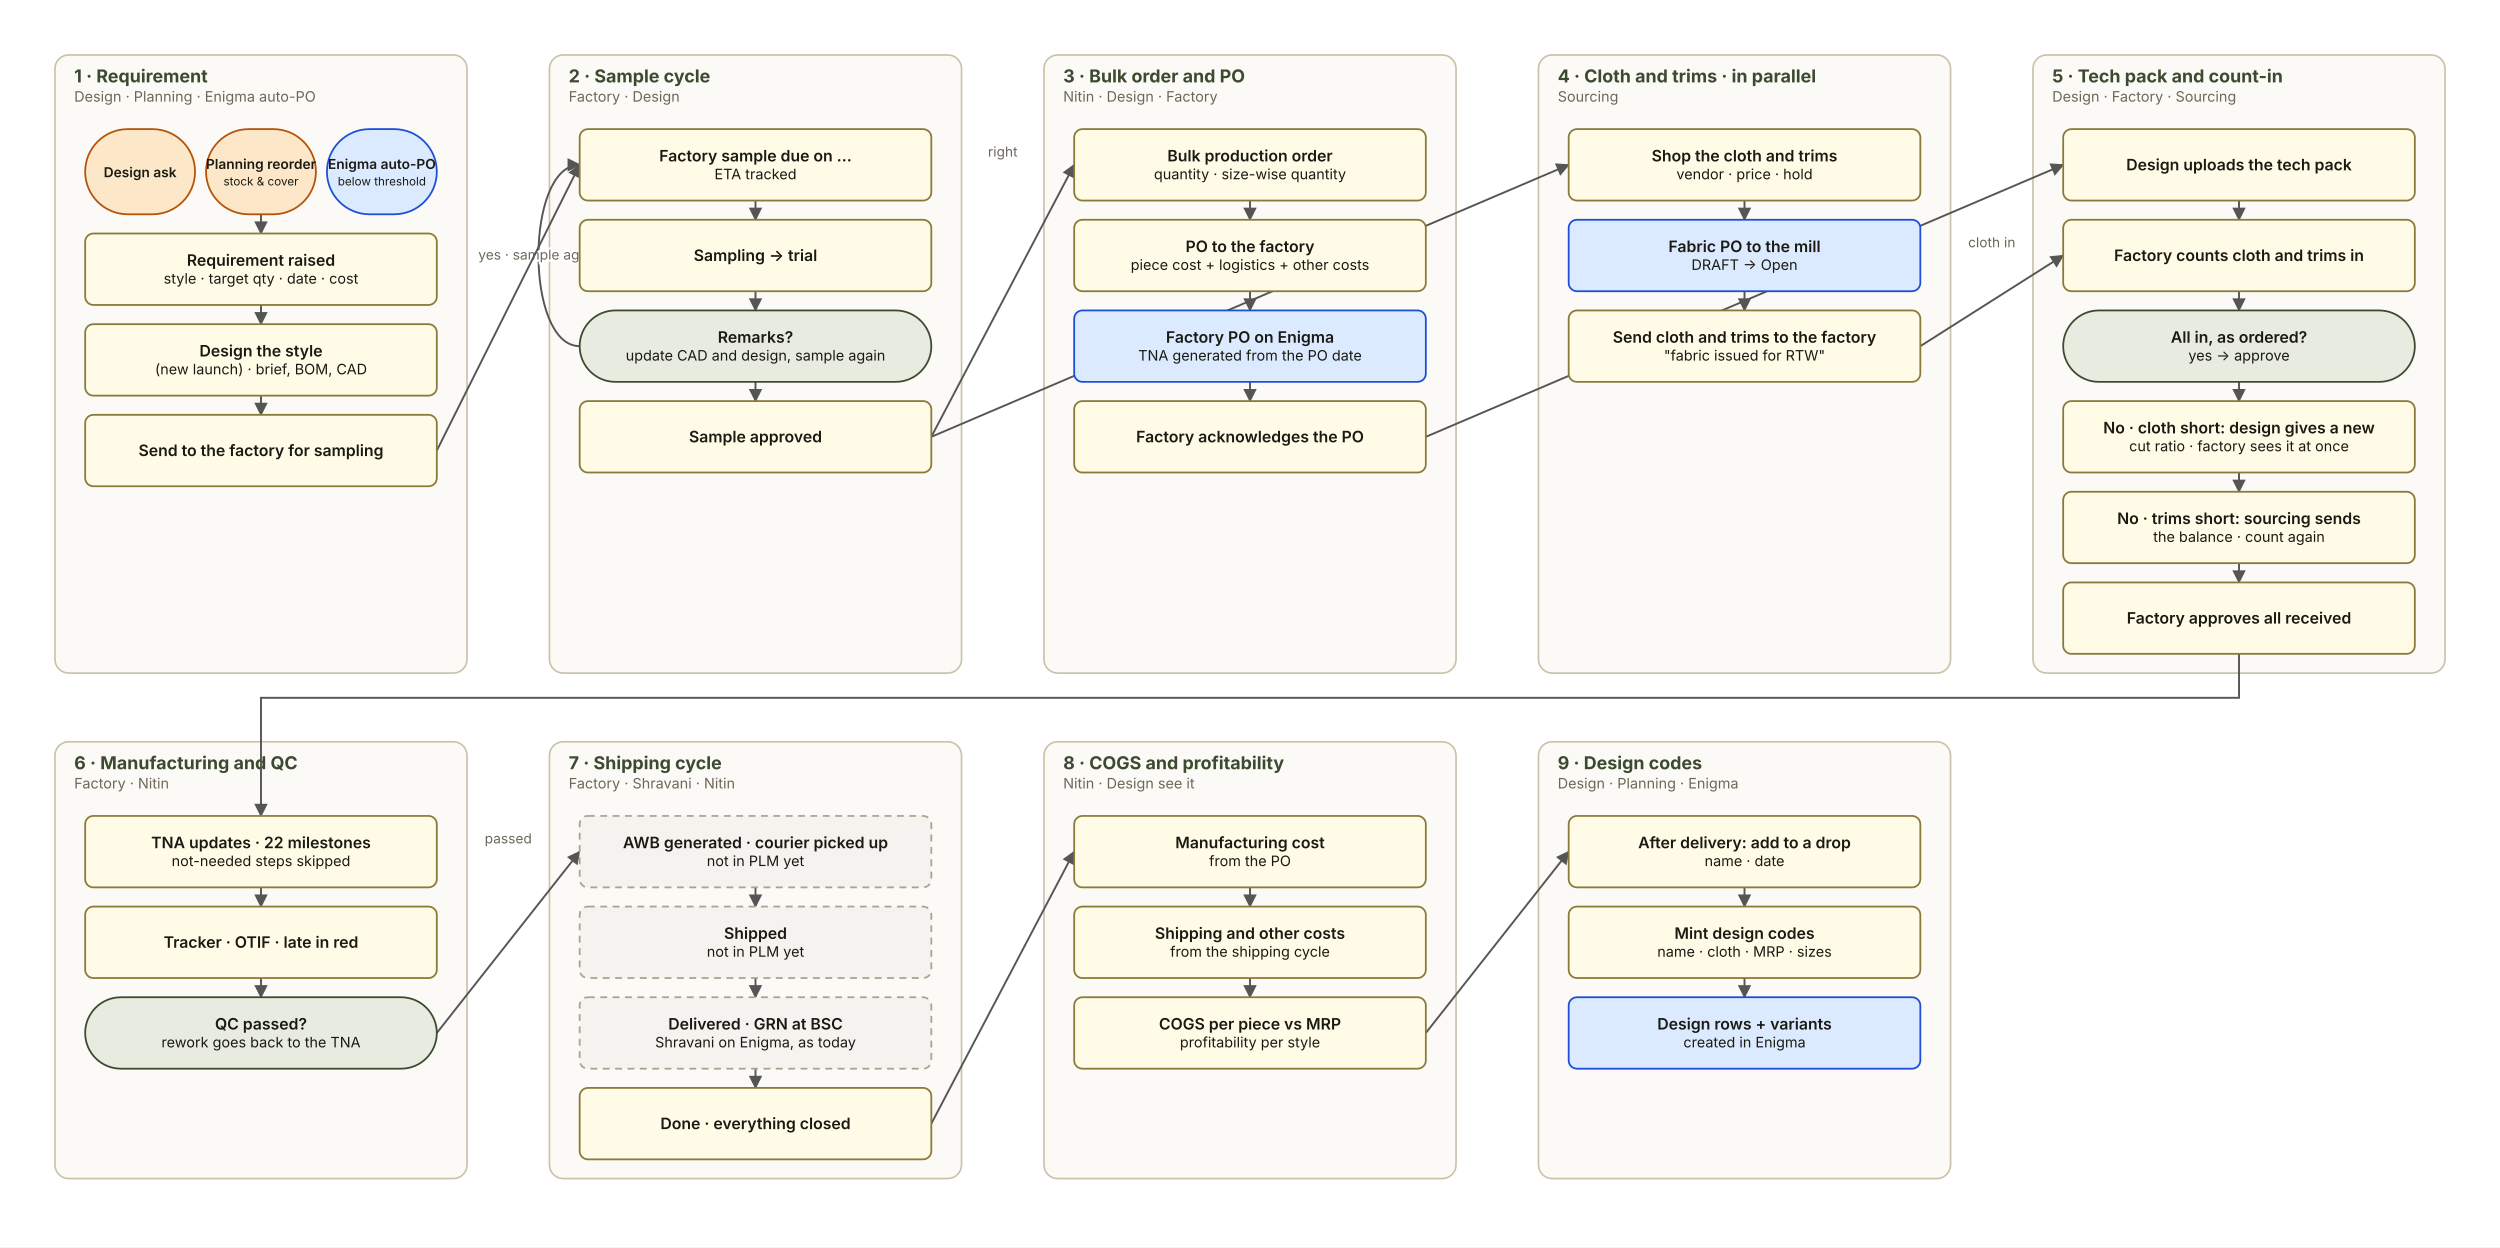
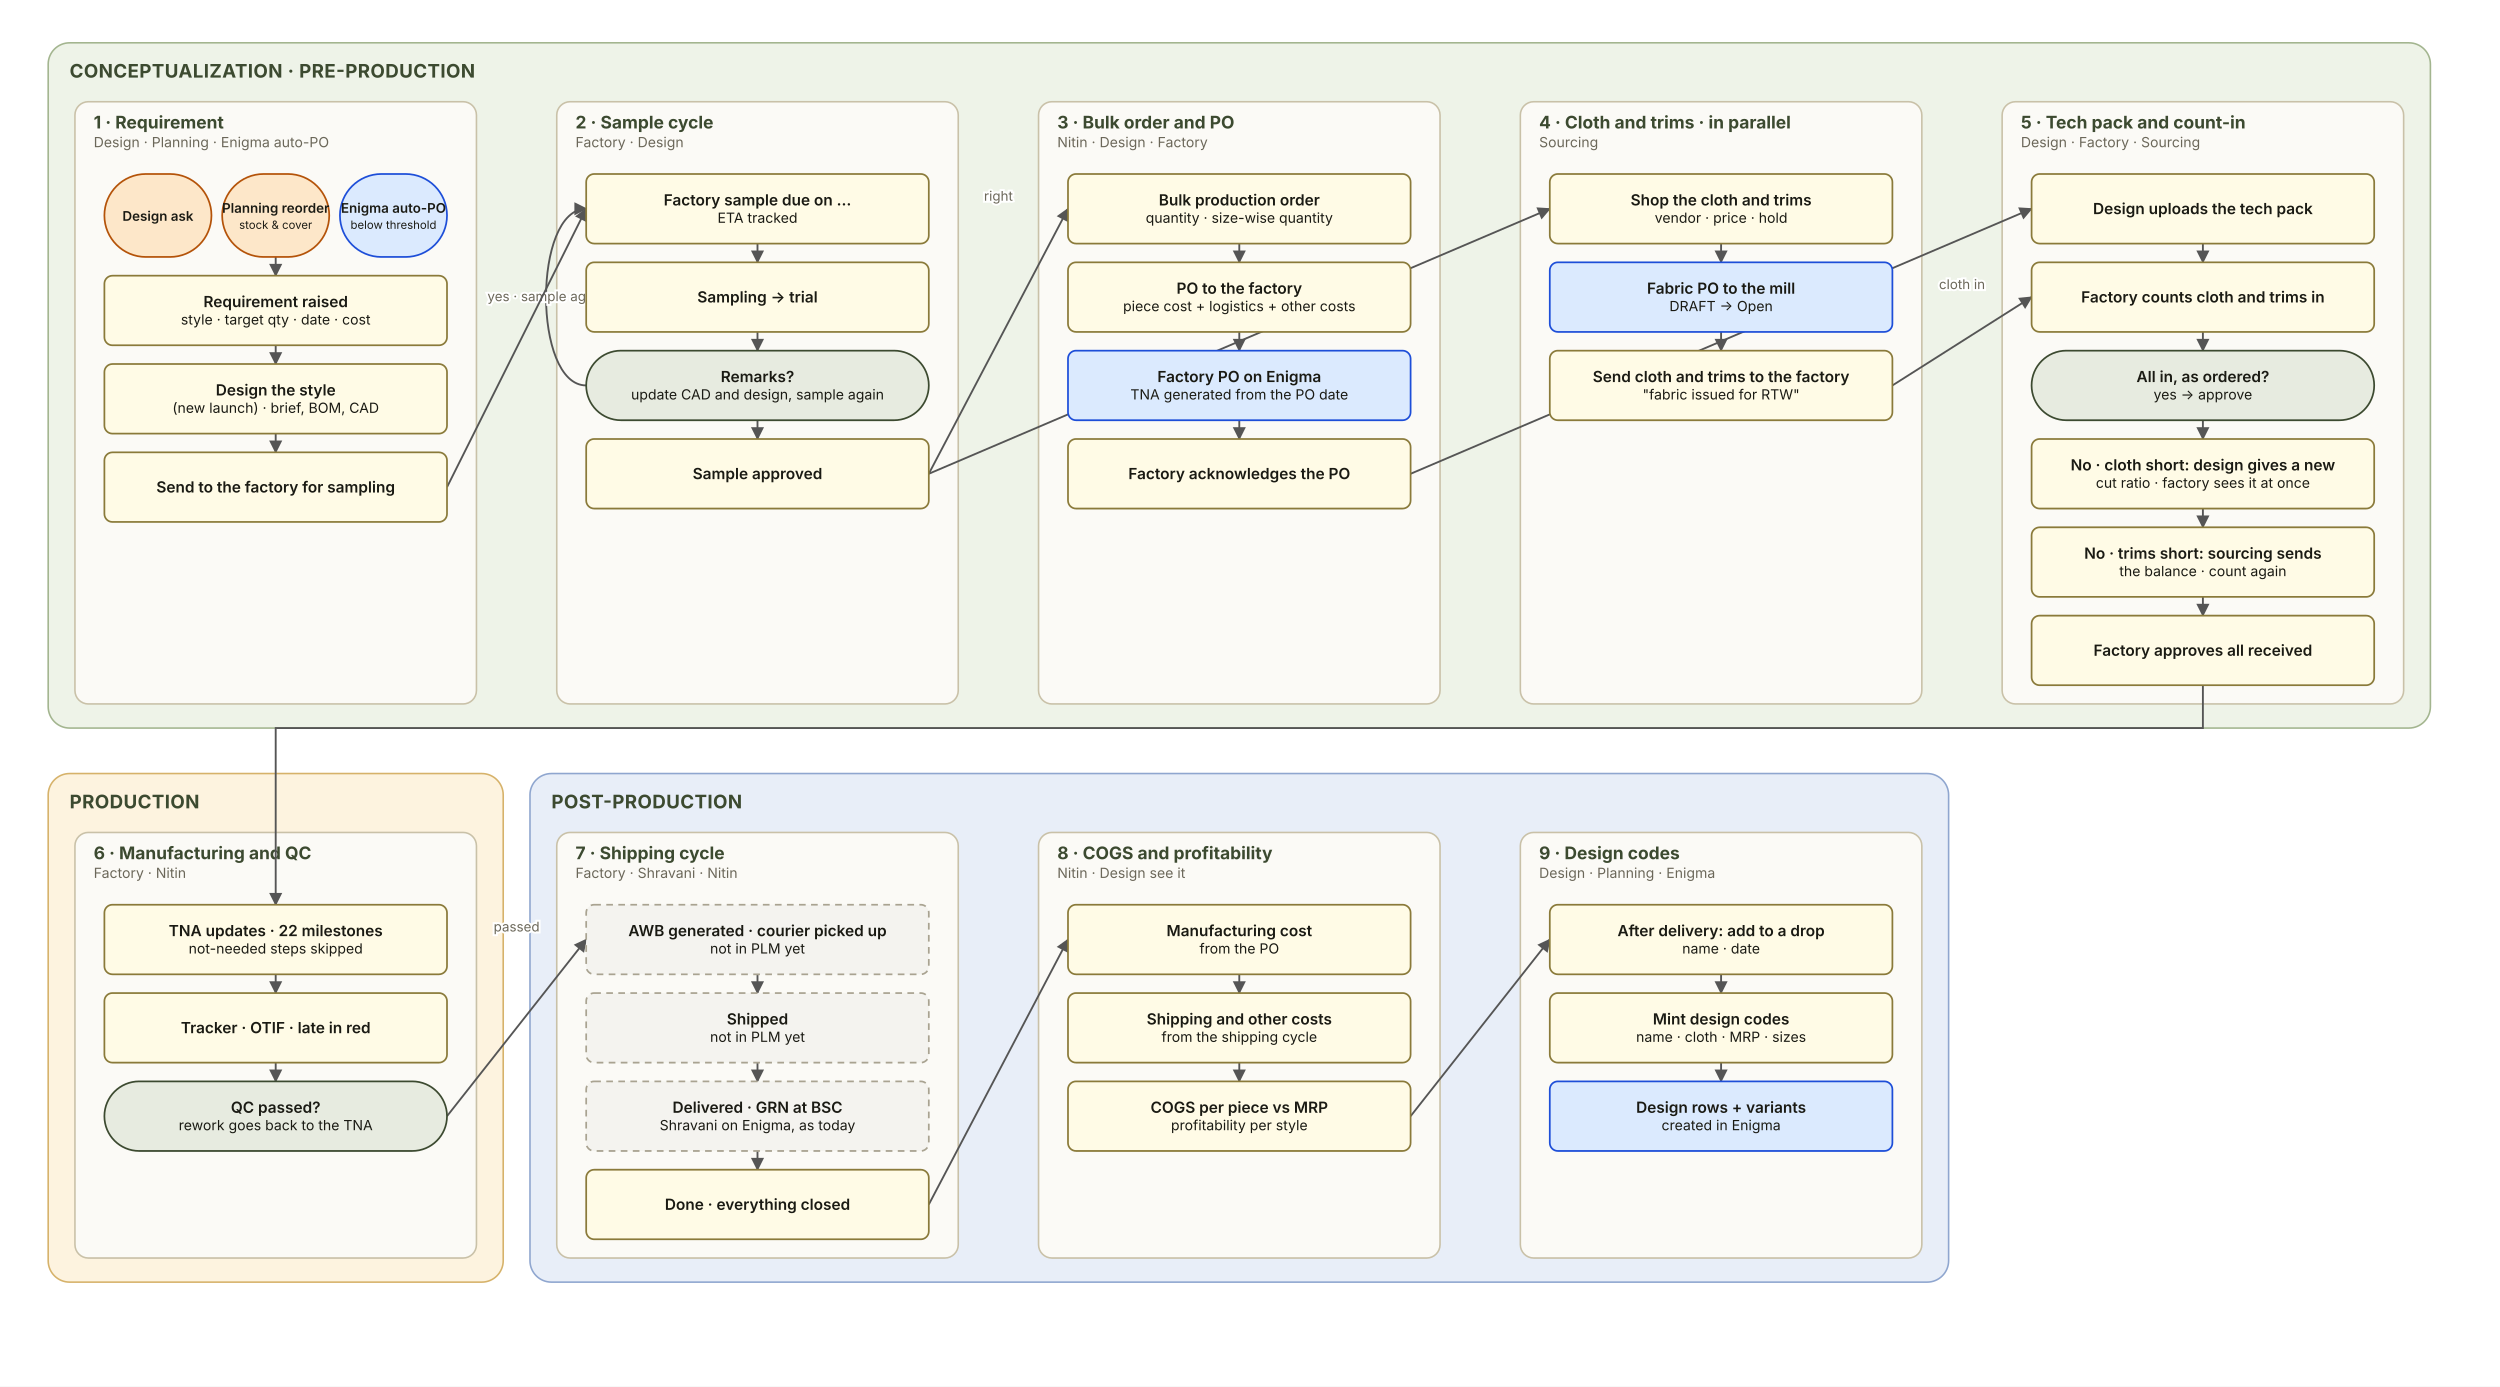
- <svg xmlns="http://www.w3.org/2000/svg" viewBox="0 0 1820 908" width="1820" height="908" font-family="Inter, Helvetica, Arial, sans-serif">
+ <svg xmlns="http://www.w3.org/2000/svg" viewBox="0 0 1868 1036" width="1868" height="1036" font-family="Inter, Helvetica, Arial, sans-serif">
  <defs>
    <marker id="a" viewBox="0 0 10 10" refX="9" refY="5" markerWidth="7" markerHeight="7" orient="auto-start-reverse">
      <path d="M0 0L10 5L0 10z" fill="#555" />
    </marker>
  </defs>
-   <rect width="1820" height="908" fill="#fff" />
-   <rect x="40" y="40" width="300" height="450" rx="10" fill="#fbfaf6" stroke="#c9c1a8" stroke-width="1.2" />
-   <text x="54" y="60" font-size="13" font-weight="700" fill="#3c4a30">1 · Requirement</text>
-   <text x="54" y="74" font-size="10.5" fill="#6b6759">Design · Planning · Enigma auto-PO</text>
-   <rect x="400" y="40" width="300" height="450" rx="10" fill="#fbfaf6" stroke="#c9c1a8" stroke-width="1.2" />
-   <text x="414" y="60" font-size="13" font-weight="700" fill="#3c4a30">2 · Sample cycle</text>
-   <text x="414" y="74" font-size="10.5" fill="#6b6759">Factory · Design</text>
-   <rect x="760" y="40" width="300" height="450" rx="10" fill="#fbfaf6" stroke="#c9c1a8" stroke-width="1.2" />
-   <text x="774" y="60" font-size="13" font-weight="700" fill="#3c4a30">3 · Bulk order and PO</text>
-   <text x="774" y="74" font-size="10.5" fill="#6b6759">Nitin · Design · Factory</text>
-   <rect x="1120" y="40" width="300" height="450" rx="10" fill="#fbfaf6" stroke="#c9c1a8" stroke-width="1.2" />
-   <text x="1134" y="60" font-size="13" font-weight="700" fill="#3c4a30">4 · Cloth and trims · in parallel</text>
-   <text x="1134" y="74" font-size="10.5" fill="#6b6759">Sourcing</text>
-   <rect x="1480" y="40" width="300" height="450" rx="10" fill="#fbfaf6" stroke="#c9c1a8" stroke-width="1.2" />
-   <text x="1494" y="60" font-size="13" font-weight="700" fill="#3c4a30">5 · Tech pack and count-in</text>
-   <text x="1494" y="74" font-size="10.5" fill="#6b6759">Design · Factory · Sourcing</text>
-   <rect x="40" y="540" width="300" height="318" rx="10" fill="#fbfaf6" stroke="#c9c1a8" stroke-width="1.2" />
-   <text x="54" y="560" font-size="13" font-weight="700" fill="#3c4a30">6 · Manufacturing and QC</text>
-   <text x="54" y="574" font-size="10.5" fill="#6b6759">Factory · Nitin</text>
-   <rect x="400" y="540" width="300" height="318" rx="10" fill="#fbfaf6" stroke="#c9c1a8" stroke-width="1.2" />
-   <text x="414" y="560" font-size="13" font-weight="700" fill="#3c4a30">7 · Shipping cycle</text>
-   <text x="414" y="574" font-size="10.5" fill="#6b6759">Factory · Shravani · Nitin</text>
-   <rect x="760" y="540" width="300" height="318" rx="10" fill="#fbfaf6" stroke="#c9c1a8" stroke-width="1.2" />
-   <text x="774" y="560" font-size="13" font-weight="700" fill="#3c4a30">8 · COGS and profitability</text>
-   <text x="774" y="574" font-size="10.5" fill="#6b6759">Nitin · Design see it</text>
-   <rect x="1120" y="540" width="300" height="318" rx="10" fill="#fbfaf6" stroke="#c9c1a8" stroke-width="1.2" />
-   <text x="1134" y="560" font-size="13" font-weight="700" fill="#3c4a30">9 · Design codes</text>
-   <text x="1134" y="574" font-size="10.5" fill="#6b6759">Design · Planning · Enigma</text>
-   <path d="M190.0 156L190.0 170" fill="none" stroke="#555" stroke-width="1.4" marker-end="url(#a)" />
-   <path d="M190.0 222L190.0 236" fill="none" stroke="#555" stroke-width="1.4" marker-end="url(#a)" />
-   <path d="M190.0 288L190.0 302" fill="none" stroke="#555" stroke-width="1.4" marker-end="url(#a)" />
-   <path d="M550.0 146L550.0 160" fill="none" stroke="#555" stroke-width="1.4" marker-end="url(#a)" />
-   <path d="M550.0 212L550.0 226" fill="none" stroke="#555" stroke-width="1.4" marker-end="url(#a)" />
-   <path d="M550.0 278L550.0 292" fill="none" stroke="#555" stroke-width="1.4" marker-end="url(#a)" />
-   <path d="M910.0 146L910.0 160" fill="none" stroke="#555" stroke-width="1.4" marker-end="url(#a)" />
-   <path d="M910.0 212L910.0 226" fill="none" stroke="#555" stroke-width="1.4" marker-end="url(#a)" />
-   <path d="M910.0 278L910.0 292" fill="none" stroke="#555" stroke-width="1.4" marker-end="url(#a)" />
-   <path d="M1270.0 146L1270.0 160" fill="none" stroke="#555" stroke-width="1.4" marker-end="url(#a)" />
-   <path d="M1270.0 212L1270.0 226" fill="none" stroke="#555" stroke-width="1.4" marker-end="url(#a)" />
-   <path d="M1630.0 146L1630.0 160" fill="none" stroke="#555" stroke-width="1.4" marker-end="url(#a)" />
-   <path d="M1630.0 212L1630.0 226" fill="none" stroke="#555" stroke-width="1.4" marker-end="url(#a)" />
-   <path d="M1630.0 278L1630.0 292" fill="none" stroke="#555" stroke-width="1.4" marker-end="url(#a)" />
-   <path d="M1630.0 344L1630.0 358" fill="none" stroke="#555" stroke-width="1.4" marker-end="url(#a)" />
-   <path d="M1630.0 410L1630.0 424" fill="none" stroke="#555" stroke-width="1.4" marker-end="url(#a)" />
-   <path d="M190.0 646L190.0 660" fill="none" stroke="#555" stroke-width="1.4" marker-end="url(#a)" />
-   <path d="M190.0 712L190.0 726" fill="none" stroke="#555" stroke-width="1.4" marker-end="url(#a)" />
-   <path d="M550.0 646L550.0 660" fill="none" stroke="#555" stroke-width="1.4" marker-end="url(#a)" />
-   <path d="M550.0 712L550.0 726" fill="none" stroke="#555" stroke-width="1.4" marker-end="url(#a)" />
-   <path d="M550.0 778L550.0 792" fill="none" stroke="#555" stroke-width="1.4" marker-end="url(#a)" />
-   <path d="M910.0 646L910.0 660" fill="none" stroke="#555" stroke-width="1.4" marker-end="url(#a)" />
-   <path d="M910.0 712L910.0 726" fill="none" stroke="#555" stroke-width="1.4" marker-end="url(#a)" />
-   <path d="M1270.0 646L1270.0 660" fill="none" stroke="#555" stroke-width="1.4" marker-end="url(#a)" />
-   <path d="M1270.0 712L1270.0 726" fill="none" stroke="#555" stroke-width="1.4" marker-end="url(#a)" />
-   <path d="M422.0 252.0C382.0 252.0,382.0 120.0,422.0 120.0" fill="none" stroke="#555" stroke-width="1.4" marker-end="url(#a)" />
-   <text x="392.0" y="189.0" font-size="10" fill="#6b6759" text-anchor="middle" paint-order="stroke" stroke="#fff" stroke-width="3">yes · sample again</text>
-   <path d="M318.0 328.0L422.0 120.0" fill="none" stroke="#555" stroke-width="1.4" marker-end="url(#a)" />
-   <path d="M678.0 318.0L782.0 120.0" fill="none" stroke="#555" stroke-width="1.4" marker-end="url(#a)" />
-   <text x="730.0" y="114.0" font-size="10" fill="#6b6759" text-anchor="middle" paint-order="stroke" stroke="#fff" stroke-width="3">right</text>
-   <path d="M678.0 318.0L1142.0 120.0" fill="none" stroke="#555" stroke-width="1.4" marker-end="url(#a)" />
-   <text x="910.0" y="114.0" font-size="10" fill="#6b6759" text-anchor="middle" paint-order="stroke" stroke="#fff" stroke-width="3">right · in parallel</text>
-   <path d="M1038.0 318.0L1502.0 120.0" fill="none" stroke="#555" stroke-width="1.4" marker-end="url(#a)" />
-   <path d="M1398.0 252.0L1502.0 186.0" fill="none" stroke="#555" stroke-width="1.4" marker-end="url(#a)" />
-   <text x="1450.0" y="180.0" font-size="10" fill="#6b6759" text-anchor="middle" paint-order="stroke" stroke="#fff" stroke-width="3">cloth in</text>
-   <path d="M1630.0 476L1630.0 508L190.0 508L190.0 594" fill="none" stroke="#555" stroke-width="1.4" marker-end="url(#a)" />
-   <path d="M318.0 752.0L422.0 620.0" fill="none" stroke="#555" stroke-width="1.4" marker-end="url(#a)" />
-   <text x="370.0" y="614.0" font-size="10" fill="#6b6759" text-anchor="middle" paint-order="stroke" stroke="#fff" stroke-width="3">passed</text>
-   <path d="M678.0 818.0L782.0 620.0" fill="none" stroke="#555" stroke-width="1.4" marker-end="url(#a)" />
-   <path d="M1038.0 752.0L1142.0 620.0" fill="none" stroke="#555" stroke-width="1.4" marker-end="url(#a)" />
-   <rect x="62.0" y="94" width="80.0" height="62" rx="31.0" fill="#fde7c9" stroke="#b45309" stroke-width="1.3" />
-   <text x="102.0" y="129.0" text-anchor="middle" font-size="10" font-weight="600" fill="#1a1a13">Design ask</text>
-   <rect x="150.0" y="94" width="80.0" height="62" rx="31.0" fill="#fde7c9" stroke="#b45309" stroke-width="1.3" />
-   <text x="190.0" y="123.0" text-anchor="middle" font-size="10" font-weight="600" fill="#1a1a13">Planning reorder</text>
-   <text x="190.0" y="135.0" text-anchor="middle" font-size="8.5" font-weight="400" fill="#1a1a13">stock &amp; cover</text>
-   <rect x="238.0" y="94" width="80.0" height="62" rx="31.0" fill="#dbeafe" stroke="#1d4ed8" stroke-width="1.3" />
-   <text x="278.0" y="123.0" text-anchor="middle" font-size="10" font-weight="600" fill="#1a1a13">Enigma auto-PO</text>
-   <text x="278.0" y="135.0" text-anchor="middle" font-size="8.5" font-weight="400" fill="#1a1a13">below threshold</text>
-   <rect x="62.0" y="170" width="256" height="52" rx="6" fill="#fffbe6" stroke="#8a7a3a" stroke-width="1.3" />
-   <text x="190.0" y="193.5" text-anchor="middle" font-size="11.5" font-weight="600" fill="#1a1a13">Requirement raised</text>
-   <text x="190.0" y="206.5" text-anchor="middle" font-size="10.5" font-weight="400" fill="#1a1a13">style · target qty · date · cost</text>
-   <rect x="62.0" y="236" width="256" height="52" rx="6" fill="#fffbe6" stroke="#8a7a3a" stroke-width="1.3" />
-   <text x="190.0" y="259.5" text-anchor="middle" font-size="11.5" font-weight="600" fill="#1a1a13">Design the style</text>
-   <text x="190.0" y="272.5" text-anchor="middle" font-size="10.5" font-weight="400" fill="#1a1a13">(new launch) · brief, BOM, CAD</text>
-   <rect x="62.0" y="302" width="256" height="52" rx="6" fill="#fffbe6" stroke="#8a7a3a" stroke-width="1.3" />
-   <text x="190.0" y="332.0" text-anchor="middle" font-size="11.5" font-weight="600" fill="#1a1a13">Send to the factory for sampling</text>
-   <rect x="422.0" y="94" width="256" height="52" rx="6" fill="#fffbe6" stroke="#8a7a3a" stroke-width="1.3" />
-   <text x="550.0" y="117.5" text-anchor="middle" font-size="11.5" font-weight="600" fill="#1a1a13">Factory sample due on …</text>
-   <text x="550.0" y="130.5" text-anchor="middle" font-size="10.5" font-weight="400" fill="#1a1a13">ETA tracked</text>
-   <rect x="422.0" y="160" width="256" height="52" rx="6" fill="#fffbe6" stroke="#8a7a3a" stroke-width="1.3" />
-   <text x="550.0" y="190.0" text-anchor="middle" font-size="11.5" font-weight="600" fill="#1a1a13">Sampling → trial</text>
-   <rect x="422.0" y="226" width="256" height="52" rx="26" fill="#e7ebe0" stroke="#3c4a30" stroke-width="1.3" />
-   <text x="550.0" y="249.5" text-anchor="middle" font-size="11.5" font-weight="600" fill="#1a1a13">Remarks?</text>
-   <text x="550.0" y="262.5" text-anchor="middle" font-size="10.5" font-weight="400" fill="#1a1a13">update CAD and design, sample again</text>
-   <rect x="422.0" y="292" width="256" height="52" rx="6" fill="#fffbe6" stroke="#8a7a3a" stroke-width="1.3" />
-   <text x="550.0" y="322.0" text-anchor="middle" font-size="11.5" font-weight="600" fill="#1a1a13">Sample approved</text>
-   <rect x="782.0" y="94" width="256" height="52" rx="6" fill="#fffbe6" stroke="#8a7a3a" stroke-width="1.3" />
-   <text x="910.0" y="117.5" text-anchor="middle" font-size="11.5" font-weight="600" fill="#1a1a13">Bulk production order</text>
-   <text x="910.0" y="130.5" text-anchor="middle" font-size="10.5" font-weight="400" fill="#1a1a13">quantity · size-wise quantity</text>
-   <rect x="782.0" y="160" width="256" height="52" rx="6" fill="#fffbe6" stroke="#8a7a3a" stroke-width="1.3" />
-   <text x="910.0" y="183.5" text-anchor="middle" font-size="11.5" font-weight="600" fill="#1a1a13">PO to the factory</text>
-   <text x="910.0" y="196.5" text-anchor="middle" font-size="10.5" font-weight="400" fill="#1a1a13">piece cost + logistics + other costs</text>
-   <rect x="782.0" y="226" width="256" height="52" rx="6" fill="#dbeafe" stroke="#1d4ed8" stroke-width="1.3" />
-   <text x="910.0" y="249.5" text-anchor="middle" font-size="11.5" font-weight="600" fill="#1a1a13">Factory PO on Enigma</text>
-   <text x="910.0" y="262.5" text-anchor="middle" font-size="10.5" font-weight="400" fill="#1a1a13">TNA generated from the PO date</text>
-   <rect x="782.0" y="292" width="256" height="52" rx="6" fill="#fffbe6" stroke="#8a7a3a" stroke-width="1.3" />
-   <text x="910.0" y="322.0" text-anchor="middle" font-size="11.5" font-weight="600" fill="#1a1a13">Factory acknowledges the PO</text>
-   <rect x="1142.0" y="94" width="256" height="52" rx="6" fill="#fffbe6" stroke="#8a7a3a" stroke-width="1.3" />
-   <text x="1270.0" y="117.5" text-anchor="middle" font-size="11.5" font-weight="600" fill="#1a1a13">Shop the cloth and trims</text>
-   <text x="1270.0" y="130.5" text-anchor="middle" font-size="10.5" font-weight="400" fill="#1a1a13">vendor · price · hold</text>
-   <rect x="1142.0" y="160" width="256" height="52" rx="6" fill="#dbeafe" stroke="#1d4ed8" stroke-width="1.3" />
-   <text x="1270.0" y="183.5" text-anchor="middle" font-size="11.5" font-weight="600" fill="#1a1a13">Fabric PO to the mill</text>
-   <text x="1270.0" y="196.5" text-anchor="middle" font-size="10.5" font-weight="400" fill="#1a1a13">DRAFT → Open</text>
-   <rect x="1142.0" y="226" width="256" height="52" rx="6" fill="#fffbe6" stroke="#8a7a3a" stroke-width="1.3" />
-   <text x="1270.0" y="249.5" text-anchor="middle" font-size="11.5" font-weight="600" fill="#1a1a13">Send cloth and trims to the factory</text>
-   <text x="1270.0" y="262.5" text-anchor="middle" font-size="10.5" font-weight="400" fill="#1a1a13">"fabric issued for RTW"</text>
-   <rect x="1502.0" y="94" width="256" height="52" rx="6" fill="#fffbe6" stroke="#8a7a3a" stroke-width="1.3" />
-   <text x="1630.0" y="124.0" text-anchor="middle" font-size="11.5" font-weight="600" fill="#1a1a13">Design uploads the tech pack</text>
-   <rect x="1502.0" y="160" width="256" height="52" rx="6" fill="#fffbe6" stroke="#8a7a3a" stroke-width="1.3" />
-   <text x="1630.0" y="190.0" text-anchor="middle" font-size="11.5" font-weight="600" fill="#1a1a13">Factory counts cloth and trims in</text>
-   <rect x="1502.0" y="226" width="256" height="52" rx="26" fill="#e7ebe0" stroke="#3c4a30" stroke-width="1.3" />
-   <text x="1630.0" y="249.5" text-anchor="middle" font-size="11.5" font-weight="600" fill="#1a1a13">All in, as ordered?</text>
-   <text x="1630.0" y="262.5" text-anchor="middle" font-size="10.5" font-weight="400" fill="#1a1a13">yes → approve</text>
-   <rect x="1502.0" y="292" width="256" height="52" rx="6" fill="#fffbe6" stroke="#8a7a3a" stroke-width="1.3" />
-   <text x="1630.0" y="315.5" text-anchor="middle" font-size="11.5" font-weight="600" fill="#1a1a13">No · cloth short: design gives a new</text>
-   <text x="1630.0" y="328.5" text-anchor="middle" font-size="10.5" font-weight="400" fill="#1a1a13">cut ratio · factory sees it at once</text>
-   <rect x="1502.0" y="358" width="256" height="52" rx="6" fill="#fffbe6" stroke="#8a7a3a" stroke-width="1.3" />
-   <text x="1630.0" y="381.5" text-anchor="middle" font-size="11.5" font-weight="600" fill="#1a1a13">No · trims short: sourcing sends</text>
-   <text x="1630.0" y="394.5" text-anchor="middle" font-size="10.5" font-weight="400" fill="#1a1a13">the balance · count again</text>
-   <rect x="1502.0" y="424" width="256" height="52" rx="6" fill="#fffbe6" stroke="#8a7a3a" stroke-width="1.3" />
-   <text x="1630.0" y="454.0" text-anchor="middle" font-size="11.5" font-weight="600" fill="#1a1a13">Factory approves all received</text>
-   <rect x="62.0" y="594" width="256" height="52" rx="6" fill="#fffbe6" stroke="#8a7a3a" stroke-width="1.3" />
-   <text x="190.0" y="617.5" text-anchor="middle" font-size="11.5" font-weight="600" fill="#1a1a13">TNA updates · 22 milestones</text>
-   <text x="190.0" y="630.5" text-anchor="middle" font-size="10.5" font-weight="400" fill="#1a1a13">not-needed steps skipped</text>
-   <rect x="62.0" y="660" width="256" height="52" rx="6" fill="#fffbe6" stroke="#8a7a3a" stroke-width="1.3" />
-   <text x="190.0" y="690.0" text-anchor="middle" font-size="11.5" font-weight="600" fill="#1a1a13">Tracker · OTIF · late in red</text>
-   <rect x="62.0" y="726" width="256" height="52" rx="26" fill="#e7ebe0" stroke="#3c4a30" stroke-width="1.3" />
-   <text x="190.0" y="749.5" text-anchor="middle" font-size="11.5" font-weight="600" fill="#1a1a13">QC passed?</text>
-   <text x="190.0" y="762.5" text-anchor="middle" font-size="10.5" font-weight="400" fill="#1a1a13">rework goes back to the TNA</text>
-   <rect x="422.0" y="594" width="256" height="52" rx="6" fill="#f4f3ef" stroke="#a9a391" stroke-width="1.3" stroke-dasharray="5 4" />
-   <text x="550.0" y="617.5" text-anchor="middle" font-size="11.5" font-weight="600" fill="#1a1a13">AWB generated · courier picked up</text>
-   <text x="550.0" y="630.5" text-anchor="middle" font-size="10.5" font-weight="400" fill="#1a1a13">not in PLM yet</text>
-   <rect x="422.0" y="660" width="256" height="52" rx="6" fill="#f4f3ef" stroke="#a9a391" stroke-width="1.3" stroke-dasharray="5 4" />
-   <text x="550.0" y="683.5" text-anchor="middle" font-size="11.5" font-weight="600" fill="#1a1a13">Shipped</text>
-   <text x="550.0" y="696.5" text-anchor="middle" font-size="10.5" font-weight="400" fill="#1a1a13">not in PLM yet</text>
-   <rect x="422.0" y="726" width="256" height="52" rx="6" fill="#f4f3ef" stroke="#a9a391" stroke-width="1.3" stroke-dasharray="5 4" />
-   <text x="550.0" y="749.5" text-anchor="middle" font-size="11.5" font-weight="600" fill="#1a1a13">Delivered · GRN at BSC</text>
-   <text x="550.0" y="762.5" text-anchor="middle" font-size="10.5" font-weight="400" fill="#1a1a13">Shravani on Enigma, as today</text>
-   <rect x="422.0" y="792" width="256" height="52" rx="6" fill="#fffbe6" stroke="#8a7a3a" stroke-width="1.3" />
-   <text x="550.0" y="822.0" text-anchor="middle" font-size="11.5" font-weight="600" fill="#1a1a13">Done · everything closed</text>
-   <rect x="782.0" y="594" width="256" height="52" rx="6" fill="#fffbe6" stroke="#8a7a3a" stroke-width="1.3" />
-   <text x="910.0" y="617.5" text-anchor="middle" font-size="11.5" font-weight="600" fill="#1a1a13">Manufacturing cost</text>
-   <text x="910.0" y="630.5" text-anchor="middle" font-size="10.5" font-weight="400" fill="#1a1a13">from the PO</text>
-   <rect x="782.0" y="660" width="256" height="52" rx="6" fill="#fffbe6" stroke="#8a7a3a" stroke-width="1.3" />
-   <text x="910.0" y="683.5" text-anchor="middle" font-size="11.5" font-weight="600" fill="#1a1a13">Shipping and other costs</text>
-   <text x="910.0" y="696.5" text-anchor="middle" font-size="10.5" font-weight="400" fill="#1a1a13">from the shipping cycle</text>
-   <rect x="782.0" y="726" width="256" height="52" rx="6" fill="#fffbe6" stroke="#8a7a3a" stroke-width="1.3" />
-   <text x="910.0" y="749.5" text-anchor="middle" font-size="11.5" font-weight="600" fill="#1a1a13">COGS per piece vs MRP</text>
-   <text x="910.0" y="762.5" text-anchor="middle" font-size="10.5" font-weight="400" fill="#1a1a13">profitability per style</text>
-   <rect x="1142.0" y="594" width="256" height="52" rx="6" fill="#fffbe6" stroke="#8a7a3a" stroke-width="1.3" />
-   <text x="1270.0" y="617.5" text-anchor="middle" font-size="11.5" font-weight="600" fill="#1a1a13">After delivery: add to a drop</text>
-   <text x="1270.0" y="630.5" text-anchor="middle" font-size="10.5" font-weight="400" fill="#1a1a13">name · date</text>
-   <rect x="1142.0" y="660" width="256" height="52" rx="6" fill="#fffbe6" stroke="#8a7a3a" stroke-width="1.3" />
-   <text x="1270.0" y="683.5" text-anchor="middle" font-size="11.5" font-weight="600" fill="#1a1a13">Mint design codes</text>
-   <text x="1270.0" y="696.5" text-anchor="middle" font-size="10.5" font-weight="400" fill="#1a1a13">name · cloth · MRP · sizes</text>
-   <rect x="1142.0" y="726" width="256" height="52" rx="6" fill="#dbeafe" stroke="#1d4ed8" stroke-width="1.3" />
-   <text x="1270.0" y="749.5" text-anchor="middle" font-size="11.5" font-weight="600" fill="#1a1a13">Design rows + variants</text>
-   <text x="1270.0" y="762.5" text-anchor="middle" font-size="10.5" font-weight="400" fill="#1a1a13">created in Enigma</text>
+   <rect width="1868" height="1036" fill="#fff" />
+   <rect x="36" y="32" width="1780" height="512" rx="16" fill="#eef3e8" stroke="#a3b58f" stroke-width="1.2" />
+   <text x="52" y="58" font-size="14" font-weight="700" fill="#3c4a30" letter-spacing=".02em">CONCEPTUALIZATION · PRE-PRODUCTION</text>
+   <rect x="36" y="578" width="340" height="380" rx="16" fill="#fdf3df" stroke="#d6b26a" stroke-width="1.2" />
+   <text x="52" y="604" font-size="14" font-weight="700" fill="#3c4a30" letter-spacing=".02em">PRODUCTION</text>
+   <rect x="396" y="578" width="1060" height="380" rx="16" fill="#e8eef8" stroke="#8fa6cf" stroke-width="1.2" />
+   <text x="412" y="604" font-size="14" font-weight="700" fill="#3c4a30" letter-spacing=".02em">POST-PRODUCTION</text>
+   <rect x="56" y="76" width="300" height="450" rx="10" fill="#fbfaf6" stroke="#c9c1a8" stroke-width="1.2" />
+   <text x="70" y="96" font-size="13" font-weight="700" fill="#3c4a30">1 · Requirement</text>
+   <text x="70" y="110" font-size="10.5" fill="#6b6759">Design · Planning · Enigma auto-PO</text>
+   <rect x="416" y="76" width="300" height="450" rx="10" fill="#fbfaf6" stroke="#c9c1a8" stroke-width="1.2" />
+   <text x="430" y="96" font-size="13" font-weight="700" fill="#3c4a30">2 · Sample cycle</text>
+   <text x="430" y="110" font-size="10.5" fill="#6b6759">Factory · Design</text>
+   <rect x="776" y="76" width="300" height="450" rx="10" fill="#fbfaf6" stroke="#c9c1a8" stroke-width="1.2" />
+   <text x="790" y="96" font-size="13" font-weight="700" fill="#3c4a30">3 · Bulk order and PO</text>
+   <text x="790" y="110" font-size="10.5" fill="#6b6759">Nitin · Design · Factory</text>
+   <rect x="1136" y="76" width="300" height="450" rx="10" fill="#fbfaf6" stroke="#c9c1a8" stroke-width="1.2" />
+   <text x="1150" y="96" font-size="13" font-weight="700" fill="#3c4a30">4 · Cloth and trims · in parallel</text>
+   <text x="1150" y="110" font-size="10.5" fill="#6b6759">Sourcing</text>
+   <rect x="1496" y="76" width="300" height="450" rx="10" fill="#fbfaf6" stroke="#c9c1a8" stroke-width="1.2" />
+   <text x="1510" y="96" font-size="13" font-weight="700" fill="#3c4a30">5 · Tech pack and count-in</text>
+   <text x="1510" y="110" font-size="10.5" fill="#6b6759">Design · Factory · Sourcing</text>
+   <rect x="56" y="622" width="300" height="318" rx="10" fill="#fbfaf6" stroke="#c9c1a8" stroke-width="1.2" />
+   <text x="70" y="642" font-size="13" font-weight="700" fill="#3c4a30">6 · Manufacturing and QC</text>
+   <text x="70" y="656" font-size="10.5" fill="#6b6759">Factory · Nitin</text>
+   <rect x="416" y="622" width="300" height="318" rx="10" fill="#fbfaf6" stroke="#c9c1a8" stroke-width="1.2" />
+   <text x="430" y="642" font-size="13" font-weight="700" fill="#3c4a30">7 · Shipping cycle</text>
+   <text x="430" y="656" font-size="10.5" fill="#6b6759">Factory · Shravani · Nitin</text>
+   <rect x="776" y="622" width="300" height="318" rx="10" fill="#fbfaf6" stroke="#c9c1a8" stroke-width="1.2" />
+   <text x="790" y="642" font-size="13" font-weight="700" fill="#3c4a30">8 · COGS and profitability</text>
+   <text x="790" y="656" font-size="10.5" fill="#6b6759">Nitin · Design see it</text>
+   <rect x="1136" y="622" width="300" height="318" rx="10" fill="#fbfaf6" stroke="#c9c1a8" stroke-width="1.2" />
+   <text x="1150" y="642" font-size="13" font-weight="700" fill="#3c4a30">9 · Design codes</text>
+   <text x="1150" y="656" font-size="10.5" fill="#6b6759">Design · Planning · Enigma</text>
+   <path d="M206.0 192L206.0 206" fill="none" stroke="#555" stroke-width="1.4" marker-end="url(#a)" />
+   <path d="M206.0 258L206.0 272" fill="none" stroke="#555" stroke-width="1.4" marker-end="url(#a)" />
+   <path d="M206.0 324L206.0 338" fill="none" stroke="#555" stroke-width="1.4" marker-end="url(#a)" />
+   <path d="M566.0 182L566.0 196" fill="none" stroke="#555" stroke-width="1.4" marker-end="url(#a)" />
+   <path d="M566.0 248L566.0 262" fill="none" stroke="#555" stroke-width="1.4" marker-end="url(#a)" />
+   <path d="M566.0 314L566.0 328" fill="none" stroke="#555" stroke-width="1.4" marker-end="url(#a)" />
+   <path d="M926.0 182L926.0 196" fill="none" stroke="#555" stroke-width="1.4" marker-end="url(#a)" />
+   <path d="M926.0 248L926.0 262" fill="none" stroke="#555" stroke-width="1.4" marker-end="url(#a)" />
+   <path d="M926.0 314L926.0 328" fill="none" stroke="#555" stroke-width="1.4" marker-end="url(#a)" />
+   <path d="M1286.0 182L1286.0 196" fill="none" stroke="#555" stroke-width="1.4" marker-end="url(#a)" />
+   <path d="M1286.0 248L1286.0 262" fill="none" stroke="#555" stroke-width="1.4" marker-end="url(#a)" />
+   <path d="M1646.0 182L1646.0 196" fill="none" stroke="#555" stroke-width="1.4" marker-end="url(#a)" />
+   <path d="M1646.0 248L1646.0 262" fill="none" stroke="#555" stroke-width="1.4" marker-end="url(#a)" />
+   <path d="M1646.0 314L1646.0 328" fill="none" stroke="#555" stroke-width="1.4" marker-end="url(#a)" />
+   <path d="M1646.0 380L1646.0 394" fill="none" stroke="#555" stroke-width="1.4" marker-end="url(#a)" />
+   <path d="M1646.0 446L1646.0 460" fill="none" stroke="#555" stroke-width="1.4" marker-end="url(#a)" />
+   <path d="M206.0 728L206.0 742" fill="none" stroke="#555" stroke-width="1.4" marker-end="url(#a)" />
+   <path d="M206.0 794L206.0 808" fill="none" stroke="#555" stroke-width="1.4" marker-end="url(#a)" />
+   <path d="M566.0 728L566.0 742" fill="none" stroke="#555" stroke-width="1.4" marker-end="url(#a)" />
+   <path d="M566.0 794L566.0 808" fill="none" stroke="#555" stroke-width="1.4" marker-end="url(#a)" />
+   <path d="M566.0 860L566.0 874" fill="none" stroke="#555" stroke-width="1.4" marker-end="url(#a)" />
+   <path d="M926.0 728L926.0 742" fill="none" stroke="#555" stroke-width="1.4" marker-end="url(#a)" />
+   <path d="M926.0 794L926.0 808" fill="none" stroke="#555" stroke-width="1.4" marker-end="url(#a)" />
+   <path d="M1286.0 728L1286.0 742" fill="none" stroke="#555" stroke-width="1.4" marker-end="url(#a)" />
+   <path d="M1286.0 794L1286.0 808" fill="none" stroke="#555" stroke-width="1.4" marker-end="url(#a)" />
+   <path d="M438.0 288.0C398.0 288.0,398.0 156.0,438.0 156.0" fill="none" stroke="#555" stroke-width="1.4" marker-end="url(#a)" />
+   <text x="408.0" y="225.0" font-size="10" fill="#6b6759" text-anchor="middle" paint-order="stroke" stroke="#fff" stroke-width="3">yes · sample again</text>
+   <path d="M334.0 364.0L438.0 156.0" fill="none" stroke="#555" stroke-width="1.4" marker-end="url(#a)" />
+   <path d="M694.0 354.0L798.0 156.0" fill="none" stroke="#555" stroke-width="1.4" marker-end="url(#a)" />
+   <text x="746.0" y="150.0" font-size="10" fill="#6b6759" text-anchor="middle" paint-order="stroke" stroke="#fff" stroke-width="3">right</text>
+   <path d="M694.0 354.0L1158.0 156.0" fill="none" stroke="#555" stroke-width="1.4" marker-end="url(#a)" />
+   <text x="926.0" y="150.0" font-size="10" fill="#6b6759" text-anchor="middle" paint-order="stroke" stroke="#fff" stroke-width="3">right · in parallel</text>
+   <path d="M1054.0 354.0L1518.0 156.0" fill="none" stroke="#555" stroke-width="1.4" marker-end="url(#a)" />
+   <path d="M1414.0 288.0L1518.0 222.0" fill="none" stroke="#555" stroke-width="1.4" marker-end="url(#a)" />
+   <text x="1466.0" y="216.0" font-size="10" fill="#6b6759" text-anchor="middle" paint-order="stroke" stroke="#fff" stroke-width="3">cloth in</text>
+   <path d="M1646.0 512L1646.0 544L206.0 544L206.0 676" fill="none" stroke="#555" stroke-width="1.4" marker-end="url(#a)" />
+   <path d="M334.0 834.0L438.0 702.0" fill="none" stroke="#555" stroke-width="1.4" marker-end="url(#a)" />
+   <text x="386.0" y="696.0" font-size="10" fill="#6b6759" text-anchor="middle" paint-order="stroke" stroke="#fff" stroke-width="3">passed</text>
+   <path d="M694.0 900.0L798.0 702.0" fill="none" stroke="#555" stroke-width="1.4" marker-end="url(#a)" />
+   <path d="M1054.0 834.0L1158.0 702.0" fill="none" stroke="#555" stroke-width="1.4" marker-end="url(#a)" />
+   <rect x="78.0" y="130" width="80.0" height="62" rx="31.0" fill="#fde7c9" stroke="#b45309" stroke-width="1.3" />
+   <text x="118.0" y="165.0" text-anchor="middle" font-size="10" font-weight="600" fill="#1a1a13">Design ask</text>
+   <rect x="166.0" y="130" width="80.0" height="62" rx="31.0" fill="#fde7c9" stroke="#b45309" stroke-width="1.3" />
+   <text x="206.0" y="159.0" text-anchor="middle" font-size="10" font-weight="600" fill="#1a1a13">Planning reorder</text>
+   <text x="206.0" y="171.0" text-anchor="middle" font-size="8.5" font-weight="400" fill="#1a1a13">stock &amp; cover</text>
+   <rect x="254.0" y="130" width="80.0" height="62" rx="31.0" fill="#dbeafe" stroke="#1d4ed8" stroke-width="1.3" />
+   <text x="294.0" y="159.0" text-anchor="middle" font-size="10" font-weight="600" fill="#1a1a13">Enigma auto-PO</text>
+   <text x="294.0" y="171.0" text-anchor="middle" font-size="8.5" font-weight="400" fill="#1a1a13">below threshold</text>
+   <rect x="78.0" y="206" width="256" height="52" rx="6" fill="#fffbe6" stroke="#8a7a3a" stroke-width="1.3" />
+   <text x="206.0" y="229.5" text-anchor="middle" font-size="11.5" font-weight="600" fill="#1a1a13">Requirement raised</text>
+   <text x="206.0" y="242.5" text-anchor="middle" font-size="10.5" font-weight="400" fill="#1a1a13">style · target qty · date · cost</text>
+   <rect x="78.0" y="272" width="256" height="52" rx="6" fill="#fffbe6" stroke="#8a7a3a" stroke-width="1.3" />
+   <text x="206.0" y="295.5" text-anchor="middle" font-size="11.5" font-weight="600" fill="#1a1a13">Design the style</text>
+   <text x="206.0" y="308.5" text-anchor="middle" font-size="10.5" font-weight="400" fill="#1a1a13">(new launch) · brief, BOM, CAD</text>
+   <rect x="78.0" y="338" width="256" height="52" rx="6" fill="#fffbe6" stroke="#8a7a3a" stroke-width="1.3" />
+   <text x="206.0" y="368.0" text-anchor="middle" font-size="11.5" font-weight="600" fill="#1a1a13">Send to the factory for sampling</text>
+   <rect x="438.0" y="130" width="256" height="52" rx="6" fill="#fffbe6" stroke="#8a7a3a" stroke-width="1.3" />
+   <text x="566.0" y="153.5" text-anchor="middle" font-size="11.5" font-weight="600" fill="#1a1a13">Factory sample due on …</text>
+   <text x="566.0" y="166.5" text-anchor="middle" font-size="10.5" font-weight="400" fill="#1a1a13">ETA tracked</text>
+   <rect x="438.0" y="196" width="256" height="52" rx="6" fill="#fffbe6" stroke="#8a7a3a" stroke-width="1.3" />
+   <text x="566.0" y="226.0" text-anchor="middle" font-size="11.5" font-weight="600" fill="#1a1a13">Sampling → trial</text>
+   <rect x="438.0" y="262" width="256" height="52" rx="26" fill="#e7ebe0" stroke="#3c4a30" stroke-width="1.3" />
+   <text x="566.0" y="285.5" text-anchor="middle" font-size="11.5" font-weight="600" fill="#1a1a13">Remarks?</text>
+   <text x="566.0" y="298.5" text-anchor="middle" font-size="10.5" font-weight="400" fill="#1a1a13">update CAD and design, sample again</text>
+   <rect x="438.0" y="328" width="256" height="52" rx="6" fill="#fffbe6" stroke="#8a7a3a" stroke-width="1.3" />
+   <text x="566.0" y="358.0" text-anchor="middle" font-size="11.5" font-weight="600" fill="#1a1a13">Sample approved</text>
+   <rect x="798.0" y="130" width="256" height="52" rx="6" fill="#fffbe6" stroke="#8a7a3a" stroke-width="1.3" />
+   <text x="926.0" y="153.5" text-anchor="middle" font-size="11.5" font-weight="600" fill="#1a1a13">Bulk production order</text>
+   <text x="926.0" y="166.5" text-anchor="middle" font-size="10.5" font-weight="400" fill="#1a1a13">quantity · size-wise quantity</text>
+   <rect x="798.0" y="196" width="256" height="52" rx="6" fill="#fffbe6" stroke="#8a7a3a" stroke-width="1.3" />
+   <text x="926.0" y="219.5" text-anchor="middle" font-size="11.5" font-weight="600" fill="#1a1a13">PO to the factory</text>
+   <text x="926.0" y="232.5" text-anchor="middle" font-size="10.5" font-weight="400" fill="#1a1a13">piece cost + logistics + other costs</text>
+   <rect x="798.0" y="262" width="256" height="52" rx="6" fill="#dbeafe" stroke="#1d4ed8" stroke-width="1.3" />
+   <text x="926.0" y="285.5" text-anchor="middle" font-size="11.5" font-weight="600" fill="#1a1a13">Factory PO on Enigma</text>
+   <text x="926.0" y="298.5" text-anchor="middle" font-size="10.5" font-weight="400" fill="#1a1a13">TNA generated from the PO date</text>
+   <rect x="798.0" y="328" width="256" height="52" rx="6" fill="#fffbe6" stroke="#8a7a3a" stroke-width="1.3" />
+   <text x="926.0" y="358.0" text-anchor="middle" font-size="11.5" font-weight="600" fill="#1a1a13">Factory acknowledges the PO</text>
+   <rect x="1158.0" y="130" width="256" height="52" rx="6" fill="#fffbe6" stroke="#8a7a3a" stroke-width="1.3" />
+   <text x="1286.0" y="153.5" text-anchor="middle" font-size="11.5" font-weight="600" fill="#1a1a13">Shop the cloth and trims</text>
+   <text x="1286.0" y="166.5" text-anchor="middle" font-size="10.5" font-weight="400" fill="#1a1a13">vendor · price · hold</text>
+   <rect x="1158.0" y="196" width="256" height="52" rx="6" fill="#dbeafe" stroke="#1d4ed8" stroke-width="1.3" />
+   <text x="1286.0" y="219.5" text-anchor="middle" font-size="11.5" font-weight="600" fill="#1a1a13">Fabric PO to the mill</text>
+   <text x="1286.0" y="232.5" text-anchor="middle" font-size="10.5" font-weight="400" fill="#1a1a13">DRAFT → Open</text>
+   <rect x="1158.0" y="262" width="256" height="52" rx="6" fill="#fffbe6" stroke="#8a7a3a" stroke-width="1.3" />
+   <text x="1286.0" y="285.5" text-anchor="middle" font-size="11.5" font-weight="600" fill="#1a1a13">Send cloth and trims to the factory</text>
+   <text x="1286.0" y="298.5" text-anchor="middle" font-size="10.5" font-weight="400" fill="#1a1a13">"fabric issued for RTW"</text>
+   <rect x="1518.0" y="130" width="256" height="52" rx="6" fill="#fffbe6" stroke="#8a7a3a" stroke-width="1.3" />
+   <text x="1646.0" y="160.0" text-anchor="middle" font-size="11.5" font-weight="600" fill="#1a1a13">Design uploads the tech pack</text>
+   <rect x="1518.0" y="196" width="256" height="52" rx="6" fill="#fffbe6" stroke="#8a7a3a" stroke-width="1.3" />
+   <text x="1646.0" y="226.0" text-anchor="middle" font-size="11.5" font-weight="600" fill="#1a1a13">Factory counts cloth and trims in</text>
+   <rect x="1518.0" y="262" width="256" height="52" rx="26" fill="#e7ebe0" stroke="#3c4a30" stroke-width="1.3" />
+   <text x="1646.0" y="285.5" text-anchor="middle" font-size="11.5" font-weight="600" fill="#1a1a13">All in, as ordered?</text>
+   <text x="1646.0" y="298.5" text-anchor="middle" font-size="10.5" font-weight="400" fill="#1a1a13">yes → approve</text>
+   <rect x="1518.0" y="328" width="256" height="52" rx="6" fill="#fffbe6" stroke="#8a7a3a" stroke-width="1.3" />
+   <text x="1646.0" y="351.5" text-anchor="middle" font-size="11.5" font-weight="600" fill="#1a1a13">No · cloth short: design gives a new</text>
+   <text x="1646.0" y="364.5" text-anchor="middle" font-size="10.5" font-weight="400" fill="#1a1a13">cut ratio · factory sees it at once</text>
+   <rect x="1518.0" y="394" width="256" height="52" rx="6" fill="#fffbe6" stroke="#8a7a3a" stroke-width="1.3" />
+   <text x="1646.0" y="417.5" text-anchor="middle" font-size="11.5" font-weight="600" fill="#1a1a13">No · trims short: sourcing sends</text>
+   <text x="1646.0" y="430.5" text-anchor="middle" font-size="10.5" font-weight="400" fill="#1a1a13">the balance · count again</text>
+   <rect x="1518.0" y="460" width="256" height="52" rx="6" fill="#fffbe6" stroke="#8a7a3a" stroke-width="1.3" />
+   <text x="1646.0" y="490.0" text-anchor="middle" font-size="11.5" font-weight="600" fill="#1a1a13">Factory approves all received</text>
+   <rect x="78.0" y="676" width="256" height="52" rx="6" fill="#fffbe6" stroke="#8a7a3a" stroke-width="1.3" />
+   <text x="206.0" y="699.5" text-anchor="middle" font-size="11.5" font-weight="600" fill="#1a1a13">TNA updates · 22 milestones</text>
+   <text x="206.0" y="712.5" text-anchor="middle" font-size="10.5" font-weight="400" fill="#1a1a13">not-needed steps skipped</text>
+   <rect x="78.0" y="742" width="256" height="52" rx="6" fill="#fffbe6" stroke="#8a7a3a" stroke-width="1.3" />
+   <text x="206.0" y="772.0" text-anchor="middle" font-size="11.5" font-weight="600" fill="#1a1a13">Tracker · OTIF · late in red</text>
+   <rect x="78.0" y="808" width="256" height="52" rx="26" fill="#e7ebe0" stroke="#3c4a30" stroke-width="1.3" />
+   <text x="206.0" y="831.5" text-anchor="middle" font-size="11.5" font-weight="600" fill="#1a1a13">QC passed?</text>
+   <text x="206.0" y="844.5" text-anchor="middle" font-size="10.5" font-weight="400" fill="#1a1a13">rework goes back to the TNA</text>
+   <rect x="438.0" y="676" width="256" height="52" rx="6" fill="#f4f3ef" stroke="#a9a391" stroke-width="1.3" stroke-dasharray="5 4" />
+   <text x="566.0" y="699.5" text-anchor="middle" font-size="11.5" font-weight="600" fill="#1a1a13">AWB generated · courier picked up</text>
+   <text x="566.0" y="712.5" text-anchor="middle" font-size="10.5" font-weight="400" fill="#1a1a13">not in PLM yet</text>
+   <rect x="438.0" y="742" width="256" height="52" rx="6" fill="#f4f3ef" stroke="#a9a391" stroke-width="1.3" stroke-dasharray="5 4" />
+   <text x="566.0" y="765.5" text-anchor="middle" font-size="11.5" font-weight="600" fill="#1a1a13">Shipped</text>
+   <text x="566.0" y="778.5" text-anchor="middle" font-size="10.5" font-weight="400" fill="#1a1a13">not in PLM yet</text>
+   <rect x="438.0" y="808" width="256" height="52" rx="6" fill="#f4f3ef" stroke="#a9a391" stroke-width="1.3" stroke-dasharray="5 4" />
+   <text x="566.0" y="831.5" text-anchor="middle" font-size="11.5" font-weight="600" fill="#1a1a13">Delivered · GRN at BSC</text>
+   <text x="566.0" y="844.5" text-anchor="middle" font-size="10.5" font-weight="400" fill="#1a1a13">Shravani on Enigma, as today</text>
+   <rect x="438.0" y="874" width="256" height="52" rx="6" fill="#fffbe6" stroke="#8a7a3a" stroke-width="1.3" />
+   <text x="566.0" y="904.0" text-anchor="middle" font-size="11.5" font-weight="600" fill="#1a1a13">Done · everything closed</text>
+   <rect x="798.0" y="676" width="256" height="52" rx="6" fill="#fffbe6" stroke="#8a7a3a" stroke-width="1.3" />
+   <text x="926.0" y="699.5" text-anchor="middle" font-size="11.5" font-weight="600" fill="#1a1a13">Manufacturing cost</text>
+   <text x="926.0" y="712.5" text-anchor="middle" font-size="10.5" font-weight="400" fill="#1a1a13">from the PO</text>
+   <rect x="798.0" y="742" width="256" height="52" rx="6" fill="#fffbe6" stroke="#8a7a3a" stroke-width="1.3" />
+   <text x="926.0" y="765.5" text-anchor="middle" font-size="11.5" font-weight="600" fill="#1a1a13">Shipping and other costs</text>
+   <text x="926.0" y="778.5" text-anchor="middle" font-size="10.5" font-weight="400" fill="#1a1a13">from the shipping cycle</text>
+   <rect x="798.0" y="808" width="256" height="52" rx="6" fill="#fffbe6" stroke="#8a7a3a" stroke-width="1.3" />
+   <text x="926.0" y="831.5" text-anchor="middle" font-size="11.5" font-weight="600" fill="#1a1a13">COGS per piece vs MRP</text>
+   <text x="926.0" y="844.5" text-anchor="middle" font-size="10.5" font-weight="400" fill="#1a1a13">profitability per style</text>
+   <rect x="1158.0" y="676" width="256" height="52" rx="6" fill="#fffbe6" stroke="#8a7a3a" stroke-width="1.3" />
+   <text x="1286.0" y="699.5" text-anchor="middle" font-size="11.5" font-weight="600" fill="#1a1a13">After delivery: add to a drop</text>
+   <text x="1286.0" y="712.5" text-anchor="middle" font-size="10.5" font-weight="400" fill="#1a1a13">name · date</text>
+   <rect x="1158.0" y="742" width="256" height="52" rx="6" fill="#fffbe6" stroke="#8a7a3a" stroke-width="1.3" />
+   <text x="1286.0" y="765.5" text-anchor="middle" font-size="11.5" font-weight="600" fill="#1a1a13">Mint design codes</text>
+   <text x="1286.0" y="778.5" text-anchor="middle" font-size="10.5" font-weight="400" fill="#1a1a13">name · cloth · MRP · sizes</text>
+   <rect x="1158.0" y="808" width="256" height="52" rx="6" fill="#dbeafe" stroke="#1d4ed8" stroke-width="1.3" />
+   <text x="1286.0" y="831.5" text-anchor="middle" font-size="11.5" font-weight="600" fill="#1a1a13">Design rows + variants</text>
+   <text x="1286.0" y="844.5" text-anchor="middle" font-size="10.5" font-weight="400" fill="#1a1a13">created in Enigma</text>
</svg>
